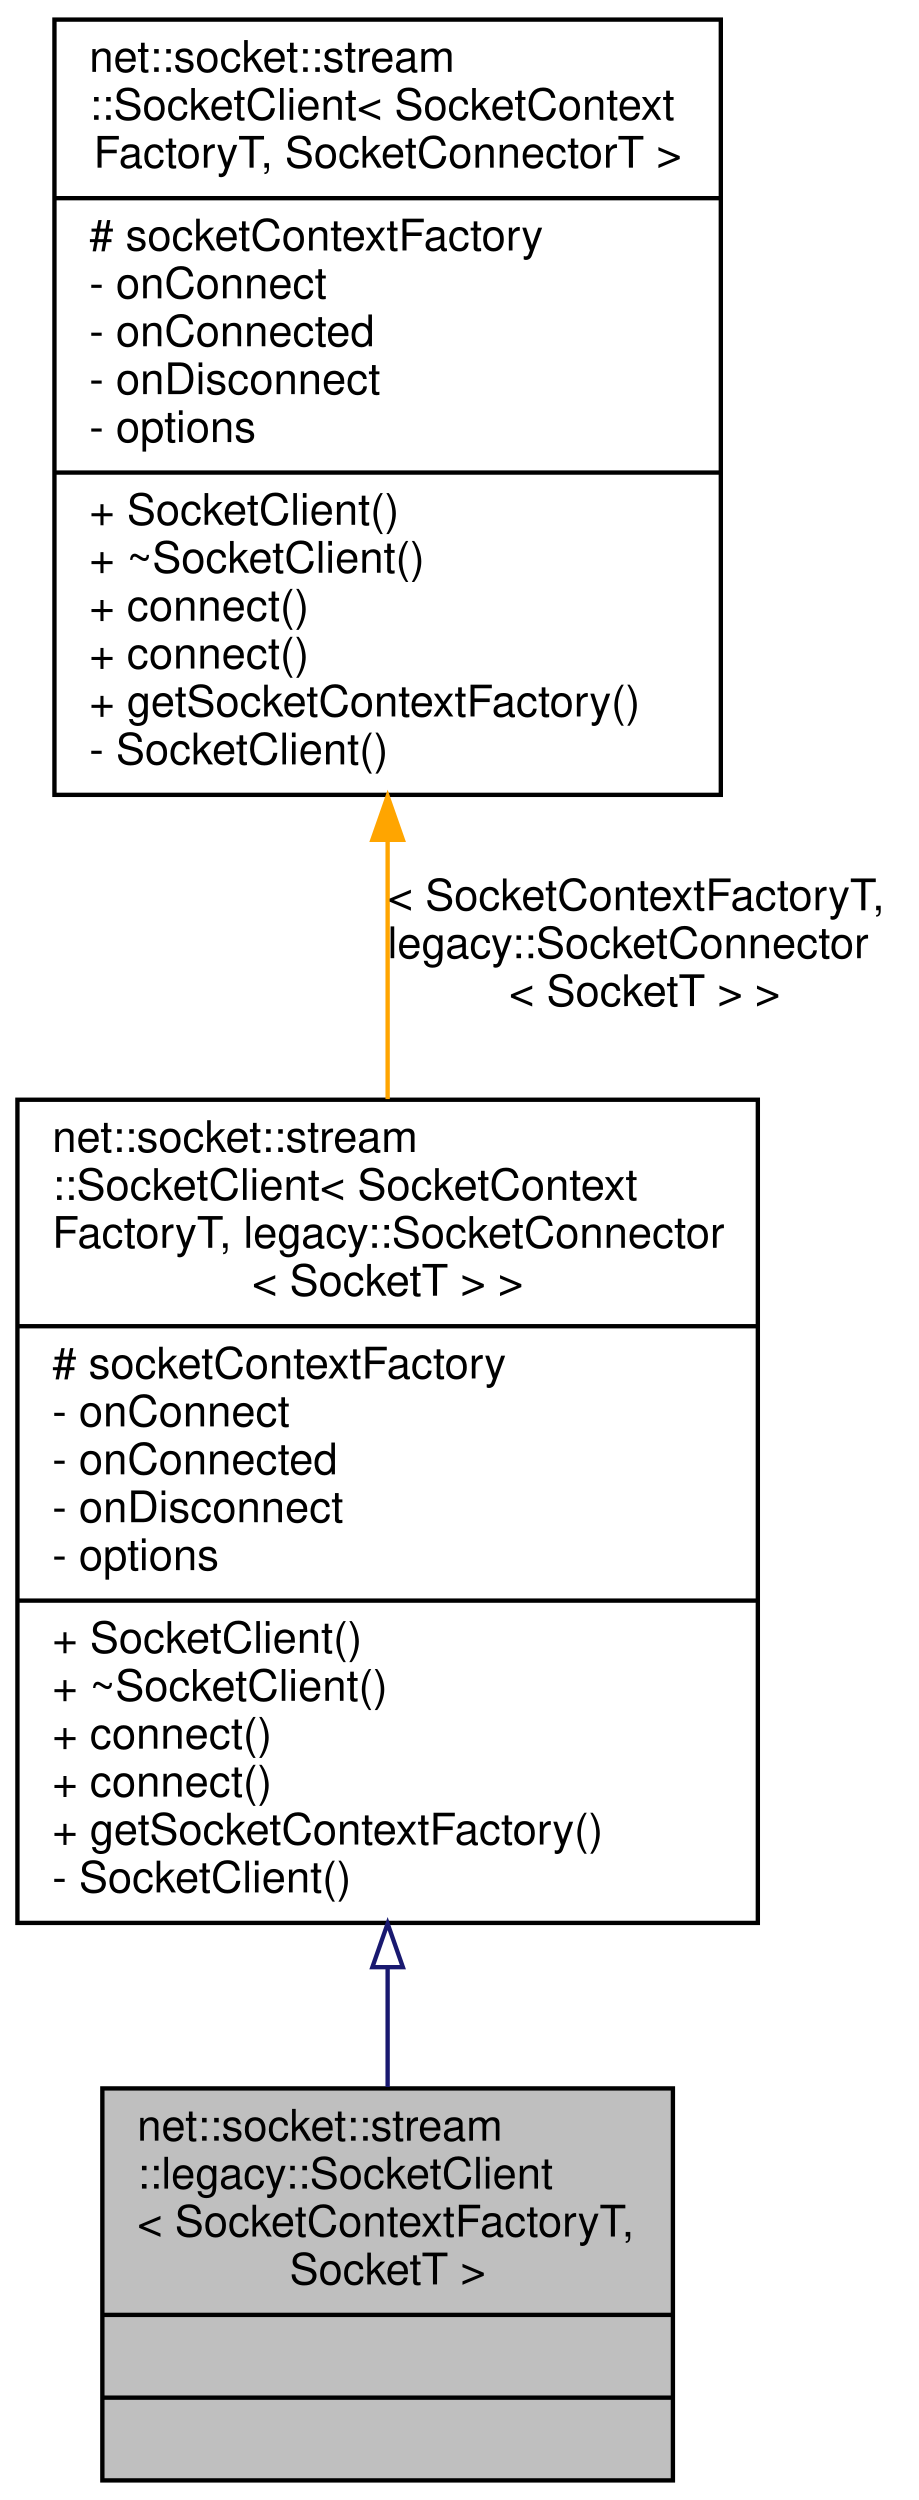
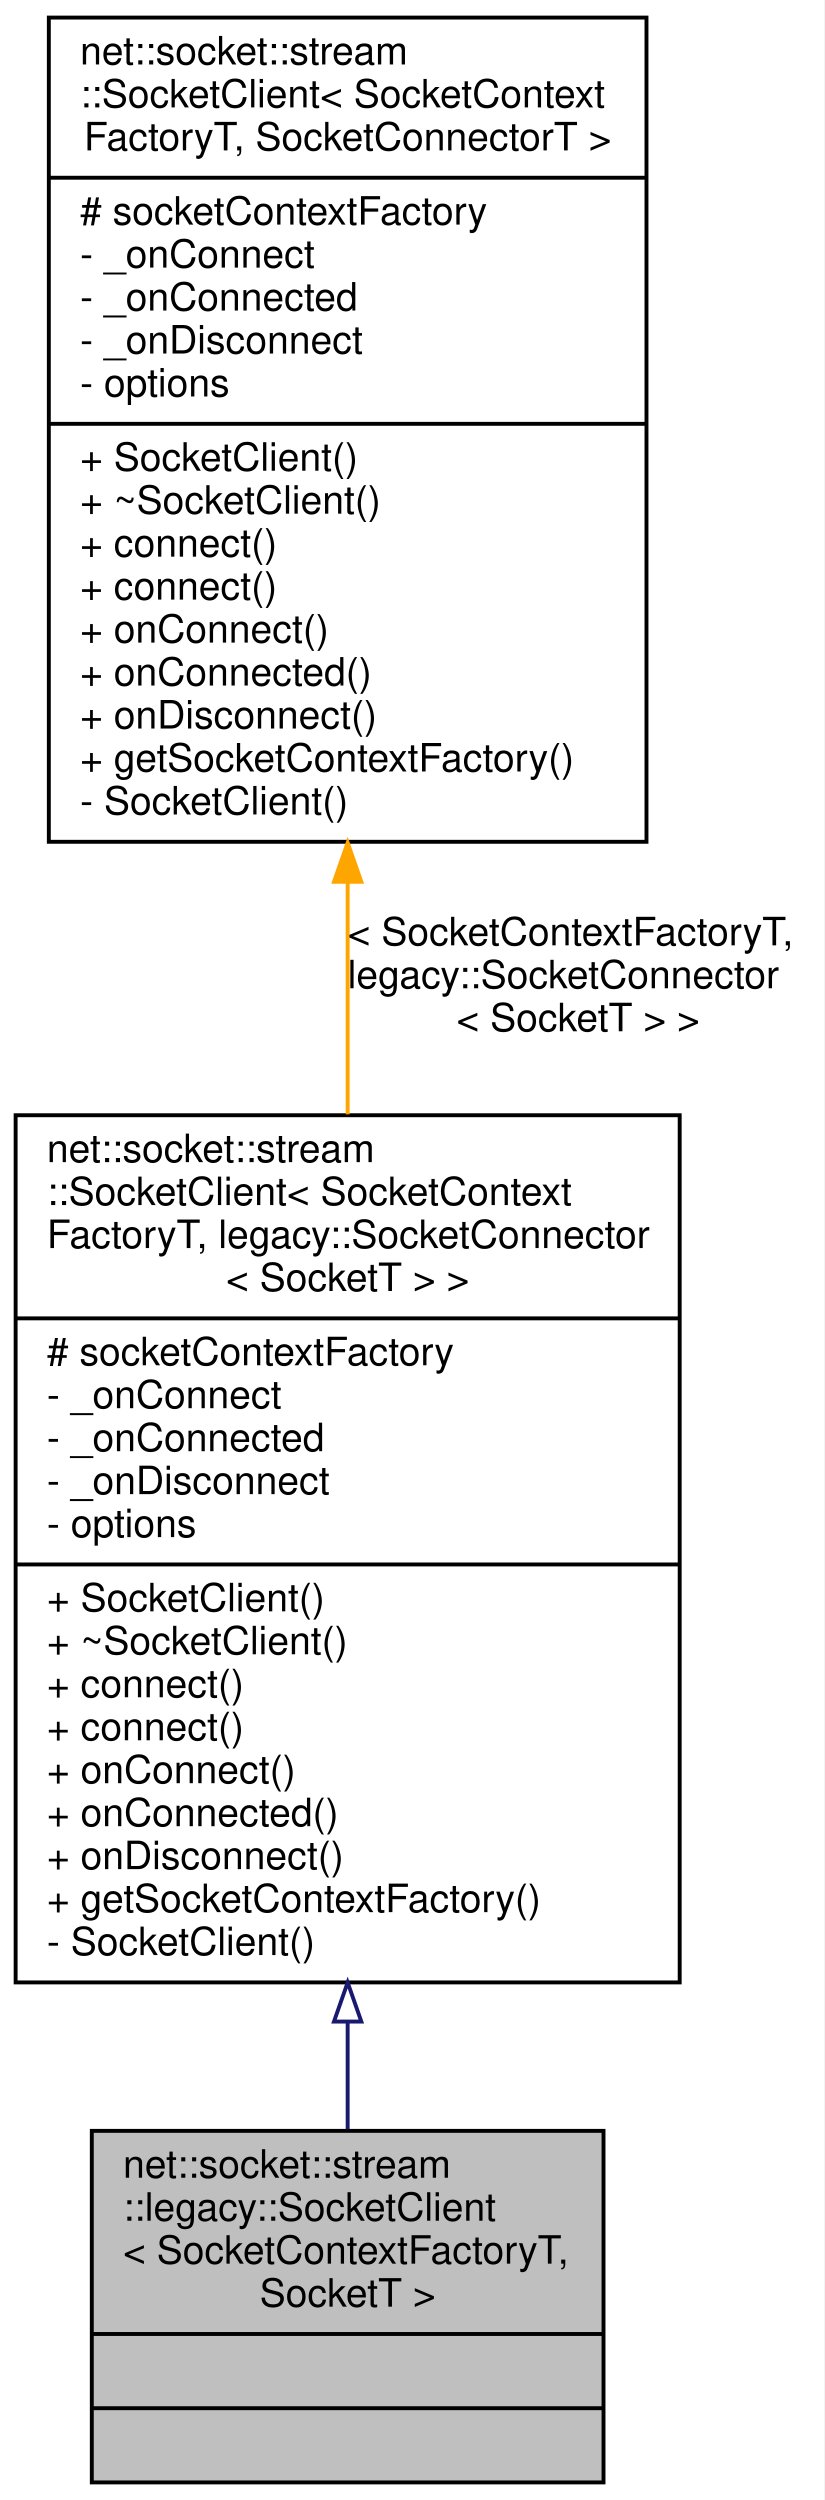
- <svg xmlns="http://www.w3.org/2000/svg" xmlns:xlink="http://www.w3.org/1999/xlink" width="211pt" height="574pt" viewBox="0.00 0.00 211.00 574.00">
-   <g id="graph0" class="graph" transform="scale(1 1) rotate(0) translate(4 570)">
-     <polygon fill="white" stroke="transparent" points="-4,4 -4,-570 207,-570 207,4 -4,4" />
+ <svg xmlns="http://www.w3.org/2000/svg" xmlns:xlink="http://www.w3.org/1999/xlink" width="211pt" height="640pt" viewBox="0.00 0.00 211.00 640.00">
+   <g id="graph0" class="graph" transform="scale(1 1) rotate(0) translate(4 636)">
+     <polygon fill="white" stroke="transparent" points="-4,4 -4,-636 207,-636 207,4 -4,4" />
    <g id="node1" class="node">
      <g id="a_node1">
        <a xlink:title=" ">
          <polygon fill="#bfbfbf" stroke="black" points="19.5,-0.5 19.5,-90.5 150.5,-90.5 150.5,-0.5 19.5,-0.5" />
          <text text-anchor="start" x="27.5" y="-78.5" font-family="Helvetica,sans-Serif" font-size="10.00">net::socket::stream</text>
          <text text-anchor="start" x="27.5" y="-67.5" font-family="Helvetica,sans-Serif" font-size="10.00">::legacy::SocketClient</text>
          <text text-anchor="start" x="27.5" y="-56.5" font-family="Helvetica,sans-Serif" font-size="10.00">&lt; SocketContextFactoryT,</text>
          <text text-anchor="middle" x="85" y="-45.5" font-family="Helvetica,sans-Serif" font-size="10.00"> SocketT &gt;</text>
          <polyline fill="none" stroke="black" points="19.5,-38.5 150.5,-38.5 " />
          <text text-anchor="middle" x="85" y="-26.5" font-family="Helvetica,sans-Serif" font-size="10.00"> </text>
          <polyline fill="none" stroke="black" points="19.5,-19.5 150.5,-19.5 " />
          <text text-anchor="middle" x="85" y="-7.5" font-family="Helvetica,sans-Serif" font-size="10.00"> </text>
        </a>
      </g>
    </g>
    <g id="node2" class="node">
      <g id="a_node2">
        <a xlink:href="classnet_1_1socket_1_1stream_1_1_socket_client.html" target="_top" xlink:title=" ">
-           <polygon fill="white" stroke="black" points="0,-128.5 0,-317.5 170,-317.5 170,-128.5 0,-128.5" />
-           <text text-anchor="start" x="8" y="-305.5" font-family="Helvetica,sans-Serif" font-size="10.00">net::socket::stream</text>
-           <text text-anchor="start" x="8" y="-294.5" font-family="Helvetica,sans-Serif" font-size="10.00">::SocketClient&lt; SocketContext</text>
-           <text text-anchor="start" x="8" y="-283.5" font-family="Helvetica,sans-Serif" font-size="10.00">FactoryT, legacy::SocketConnector</text>
-           <text text-anchor="middle" x="85" y="-272.5" font-family="Helvetica,sans-Serif" font-size="10.00">&lt; SocketT &gt; &gt;</text>
-           <polyline fill="none" stroke="black" points="0,-265.5 170,-265.5 " />
-           <text text-anchor="start" x="8" y="-253.5" font-family="Helvetica,sans-Serif" font-size="10.00"># socketContextFactory</text>
-           <text text-anchor="start" x="8" y="-242.5" font-family="Helvetica,sans-Serif" font-size="10.00">- onConnect</text>
-           <text text-anchor="start" x="8" y="-231.5" font-family="Helvetica,sans-Serif" font-size="10.00">- onConnected</text>
-           <text text-anchor="start" x="8" y="-220.5" font-family="Helvetica,sans-Serif" font-size="10.00">- onDisconnect</text>
-           <text text-anchor="start" x="8" y="-209.5" font-family="Helvetica,sans-Serif" font-size="10.00">- options</text>
-           <polyline fill="none" stroke="black" points="0,-202.5 170,-202.5 " />
-           <text text-anchor="start" x="8" y="-190.5" font-family="Helvetica,sans-Serif" font-size="10.00">+ SocketClient()</text>
-           <text text-anchor="start" x="8" y="-179.5" font-family="Helvetica,sans-Serif" font-size="10.00">+ ~SocketClient()</text>
-           <text text-anchor="start" x="8" y="-168.5" font-family="Helvetica,sans-Serif" font-size="10.00">+ connect()</text>
-           <text text-anchor="start" x="8" y="-157.5" font-family="Helvetica,sans-Serif" font-size="10.00">+ connect()</text>
+           <polygon fill="white" stroke="black" points="0,-128.5 0,-350.5 170,-350.5 170,-128.5 0,-128.5" />
+           <text text-anchor="start" x="8" y="-338.5" font-family="Helvetica,sans-Serif" font-size="10.00">net::socket::stream</text>
+           <text text-anchor="start" x="8" y="-327.5" font-family="Helvetica,sans-Serif" font-size="10.00">::SocketClient&lt; SocketContext</text>
+           <text text-anchor="start" x="8" y="-316.5" font-family="Helvetica,sans-Serif" font-size="10.00">FactoryT, legacy::SocketConnector</text>
+           <text text-anchor="middle" x="85" y="-305.5" font-family="Helvetica,sans-Serif" font-size="10.00">&lt; SocketT &gt; &gt;</text>
+           <polyline fill="none" stroke="black" points="0,-298.5 170,-298.5 " />
+           <text text-anchor="start" x="8" y="-286.5" font-family="Helvetica,sans-Serif" font-size="10.00"># socketContextFactory</text>
+           <text text-anchor="start" x="8" y="-275.5" font-family="Helvetica,sans-Serif" font-size="10.00">- _onConnect</text>
+           <text text-anchor="start" x="8" y="-264.5" font-family="Helvetica,sans-Serif" font-size="10.00">- _onConnected</text>
+           <text text-anchor="start" x="8" y="-253.5" font-family="Helvetica,sans-Serif" font-size="10.00">- _onDisconnect</text>
+           <text text-anchor="start" x="8" y="-242.5" font-family="Helvetica,sans-Serif" font-size="10.00">- options</text>
+           <polyline fill="none" stroke="black" points="0,-235.5 170,-235.5 " />
+           <text text-anchor="start" x="8" y="-223.5" font-family="Helvetica,sans-Serif" font-size="10.00">+ SocketClient()</text>
+           <text text-anchor="start" x="8" y="-212.5" font-family="Helvetica,sans-Serif" font-size="10.00">+ ~SocketClient()</text>
+           <text text-anchor="start" x="8" y="-201.5" font-family="Helvetica,sans-Serif" font-size="10.00">+ connect()</text>
+           <text text-anchor="start" x="8" y="-190.5" font-family="Helvetica,sans-Serif" font-size="10.00">+ connect()</text>
+           <text text-anchor="start" x="8" y="-179.5" font-family="Helvetica,sans-Serif" font-size="10.00">+ onConnect()</text>
+           <text text-anchor="start" x="8" y="-168.5" font-family="Helvetica,sans-Serif" font-size="10.00">+ onConnected()</text>
+           <text text-anchor="start" x="8" y="-157.5" font-family="Helvetica,sans-Serif" font-size="10.00">+ onDisconnect()</text>
          <text text-anchor="start" x="8" y="-146.5" font-family="Helvetica,sans-Serif" font-size="10.00">+ getSocketContextFactory()</text>
          <text text-anchor="start" x="8" y="-135.5" font-family="Helvetica,sans-Serif" font-size="10.00">- SocketClient()</text>
        </a>
      </g>
    </g>
    <g id="edge1" class="edge">
-       <path fill="none" stroke="midnightblue" d="M85,-118.29C85,-108.71 85,-99.4 85,-90.83" />
-       <polygon fill="none" stroke="midnightblue" points="81.5,-118.34 85,-128.34 88.5,-118.34 81.5,-118.34" />
+       <path fill="none" stroke="midnightblue" d="M85,-118.33C85,-108.7 85,-99.41 85,-90.89" />
+       <polygon fill="none" stroke="midnightblue" points="81.5,-118.48 85,-128.48 88.5,-118.48 81.5,-118.48" />
    </g>
    <g id="node3" class="node">
      <g id="a_node3">
        <a xlink:href="classnet_1_1socket_1_1stream_1_1_socket_client.html" target="_top" xlink:title=" ">
-           <polygon fill="white" stroke="black" points="8.5,-387.5 8.5,-565.5 161.5,-565.5 161.5,-387.5 8.5,-387.5" />
-           <text text-anchor="start" x="16.5" y="-553.5" font-family="Helvetica,sans-Serif" font-size="10.00">net::socket::stream</text>
-           <text text-anchor="start" x="16.5" y="-542.5" font-family="Helvetica,sans-Serif" font-size="10.00">::SocketClient&lt; SocketContext</text>
-           <text text-anchor="middle" x="85" y="-531.5" font-family="Helvetica,sans-Serif" font-size="10.00">FactoryT, SocketConnectorT &gt;</text>
-           <polyline fill="none" stroke="black" points="8.5,-524.5 161.5,-524.5 " />
-           <text text-anchor="start" x="16.5" y="-512.5" font-family="Helvetica,sans-Serif" font-size="10.00"># socketContextFactory</text>
-           <text text-anchor="start" x="16.5" y="-501.5" font-family="Helvetica,sans-Serif" font-size="10.00">- onConnect</text>
-           <text text-anchor="start" x="16.5" y="-490.5" font-family="Helvetica,sans-Serif" font-size="10.00">- onConnected</text>
-           <text text-anchor="start" x="16.5" y="-479.5" font-family="Helvetica,sans-Serif" font-size="10.00">- onDisconnect</text>
-           <text text-anchor="start" x="16.5" y="-468.5" font-family="Helvetica,sans-Serif" font-size="10.00">- options</text>
-           <polyline fill="none" stroke="black" points="8.5,-461.5 161.5,-461.5 " />
-           <text text-anchor="start" x="16.5" y="-449.5" font-family="Helvetica,sans-Serif" font-size="10.00">+ SocketClient()</text>
-           <text text-anchor="start" x="16.5" y="-438.5" font-family="Helvetica,sans-Serif" font-size="10.00">+ ~SocketClient()</text>
-           <text text-anchor="start" x="16.5" y="-427.5" font-family="Helvetica,sans-Serif" font-size="10.00">+ connect()</text>
-           <text text-anchor="start" x="16.5" y="-416.5" font-family="Helvetica,sans-Serif" font-size="10.00">+ connect()</text>
-           <text text-anchor="start" x="16.5" y="-405.5" font-family="Helvetica,sans-Serif" font-size="10.00">+ getSocketContextFactory()</text>
-           <text text-anchor="start" x="16.5" y="-394.5" font-family="Helvetica,sans-Serif" font-size="10.00">- SocketClient()</text>
+           <polygon fill="white" stroke="black" points="8.5,-420.5 8.5,-631.5 161.5,-631.5 161.5,-420.5 8.5,-420.5" />
+           <text text-anchor="start" x="16.5" y="-619.5" font-family="Helvetica,sans-Serif" font-size="10.00">net::socket::stream</text>
+           <text text-anchor="start" x="16.5" y="-608.5" font-family="Helvetica,sans-Serif" font-size="10.00">::SocketClient&lt; SocketContext</text>
+           <text text-anchor="middle" x="85" y="-597.5" font-family="Helvetica,sans-Serif" font-size="10.00">FactoryT, SocketConnectorT &gt;</text>
+           <polyline fill="none" stroke="black" points="8.5,-590.5 161.5,-590.5 " />
+           <text text-anchor="start" x="16.5" y="-578.5" font-family="Helvetica,sans-Serif" font-size="10.00"># socketContextFactory</text>
+           <text text-anchor="start" x="16.5" y="-567.5" font-family="Helvetica,sans-Serif" font-size="10.00">- _onConnect</text>
+           <text text-anchor="start" x="16.5" y="-556.5" font-family="Helvetica,sans-Serif" font-size="10.00">- _onConnected</text>
+           <text text-anchor="start" x="16.5" y="-545.5" font-family="Helvetica,sans-Serif" font-size="10.00">- _onDisconnect</text>
+           <text text-anchor="start" x="16.5" y="-534.5" font-family="Helvetica,sans-Serif" font-size="10.00">- options</text>
+           <polyline fill="none" stroke="black" points="8.5,-527.5 161.5,-527.5 " />
+           <text text-anchor="start" x="16.5" y="-515.5" font-family="Helvetica,sans-Serif" font-size="10.00">+ SocketClient()</text>
+           <text text-anchor="start" x="16.5" y="-504.5" font-family="Helvetica,sans-Serif" font-size="10.00">+ ~SocketClient()</text>
+           <text text-anchor="start" x="16.5" y="-493.5" font-family="Helvetica,sans-Serif" font-size="10.00">+ connect()</text>
+           <text text-anchor="start" x="16.5" y="-482.5" font-family="Helvetica,sans-Serif" font-size="10.00">+ connect()</text>
+           <text text-anchor="start" x="16.5" y="-471.5" font-family="Helvetica,sans-Serif" font-size="10.00">+ onConnect()</text>
+           <text text-anchor="start" x="16.5" y="-460.5" font-family="Helvetica,sans-Serif" font-size="10.00">+ onConnected()</text>
+           <text text-anchor="start" x="16.5" y="-449.5" font-family="Helvetica,sans-Serif" font-size="10.00">+ onDisconnect()</text>
+           <text text-anchor="start" x="16.5" y="-438.5" font-family="Helvetica,sans-Serif" font-size="10.00">+ getSocketContextFactory()</text>
+           <text text-anchor="start" x="16.5" y="-427.5" font-family="Helvetica,sans-Serif" font-size="10.00">- SocketClient()</text>
        </a>
      </g>
    </g>
    <g id="edge2" class="edge">
-       <path fill="none" stroke="orange" d="M85,-377.06C85,-357.51 85,-337.04 85,-317.65" />
-       <polygon fill="orange" stroke="orange" points="81.5,-377.18 85,-387.18 88.5,-377.18 81.5,-377.18" />
-       <text text-anchor="start" x="85" y="-361" font-family="Helvetica,sans-Serif" font-size="10.00"> &lt; SocketContextFactoryT,</text>
-       <text text-anchor="start" x="85" y="-350" font-family="Helvetica,sans-Serif" font-size="10.00"> legacy::SocketConnector</text>
-       <text text-anchor="middle" x="144" y="-339" font-family="Helvetica,sans-Serif" font-size="10.00">&lt; SocketT &gt; &gt;</text>
+       <path fill="none" stroke="orange" d="M85,-410.1C85,-390.51 85,-370.2 85,-350.73" />
+       <polygon fill="orange" stroke="orange" points="81.5,-410.27 85,-420.27 88.5,-410.27 81.5,-410.27" />
+       <text text-anchor="start" x="85" y="-394" font-family="Helvetica,sans-Serif" font-size="10.00"> &lt; SocketContextFactoryT,</text>
+       <text text-anchor="start" x="85" y="-383" font-family="Helvetica,sans-Serif" font-size="10.00"> legacy::SocketConnector</text>
+       <text text-anchor="middle" x="144" y="-372" font-family="Helvetica,sans-Serif" font-size="10.00">&lt; SocketT &gt; &gt;</text>
    </g>
  </g>
</svg>
